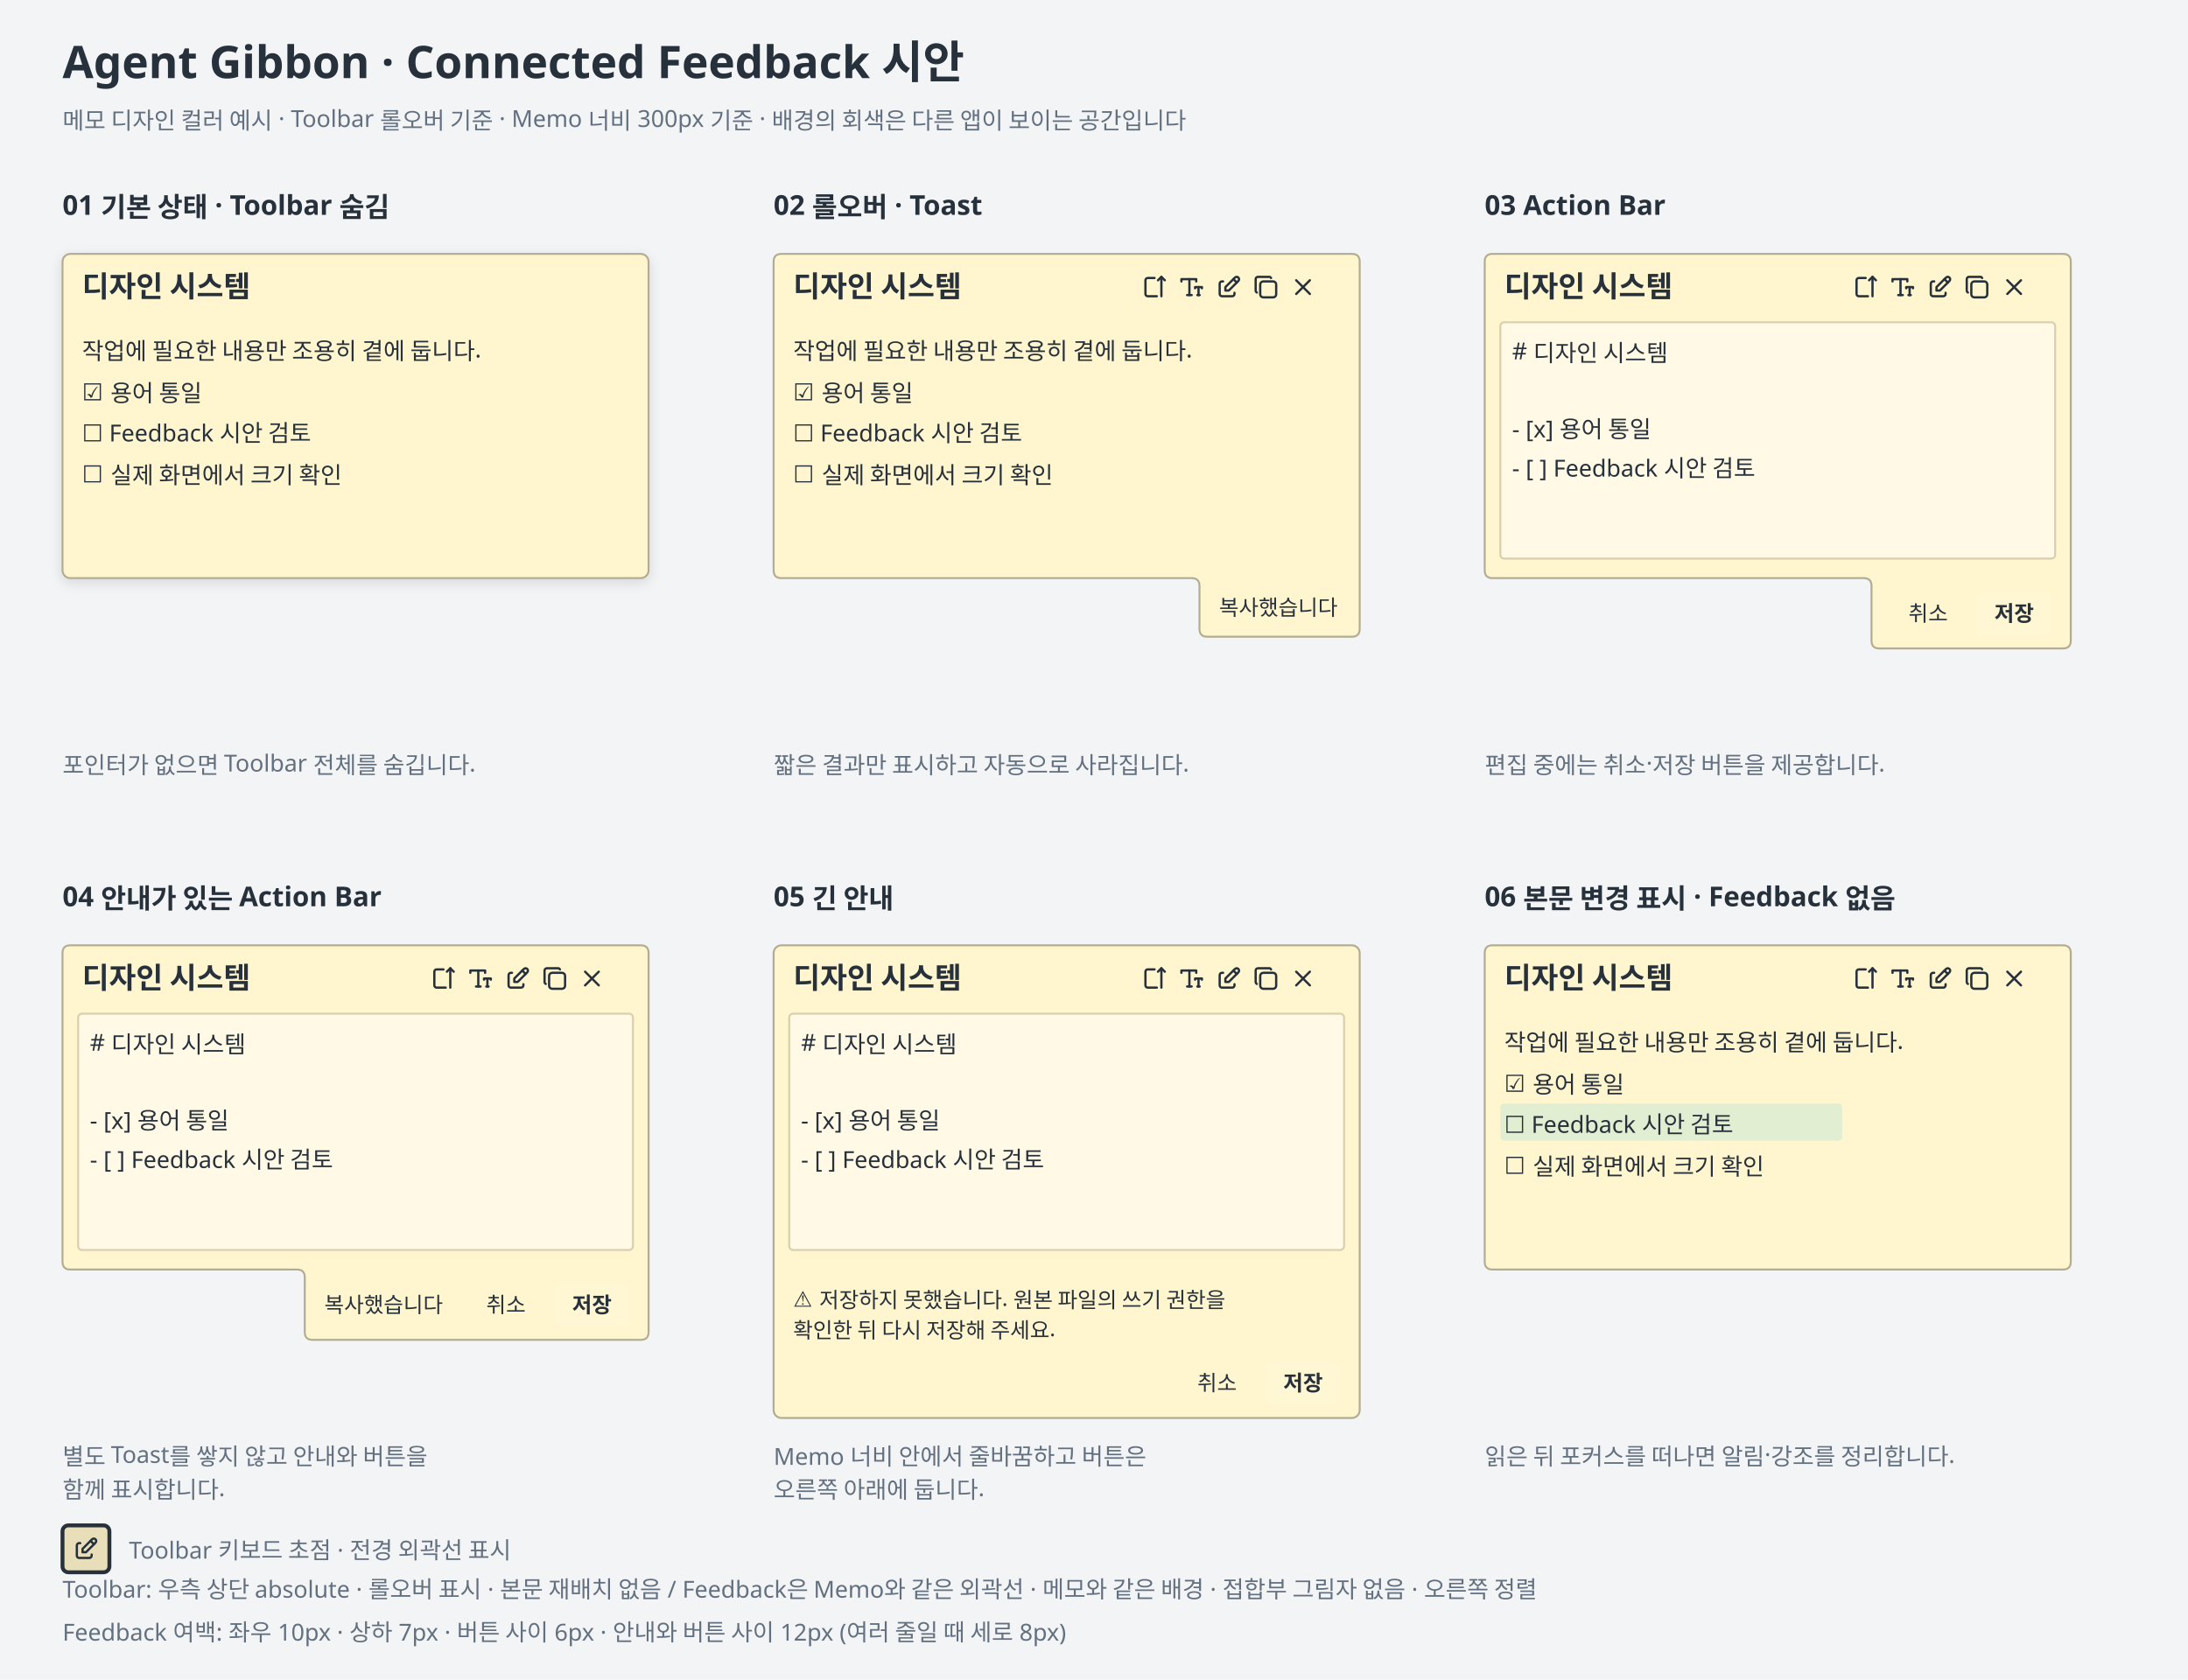
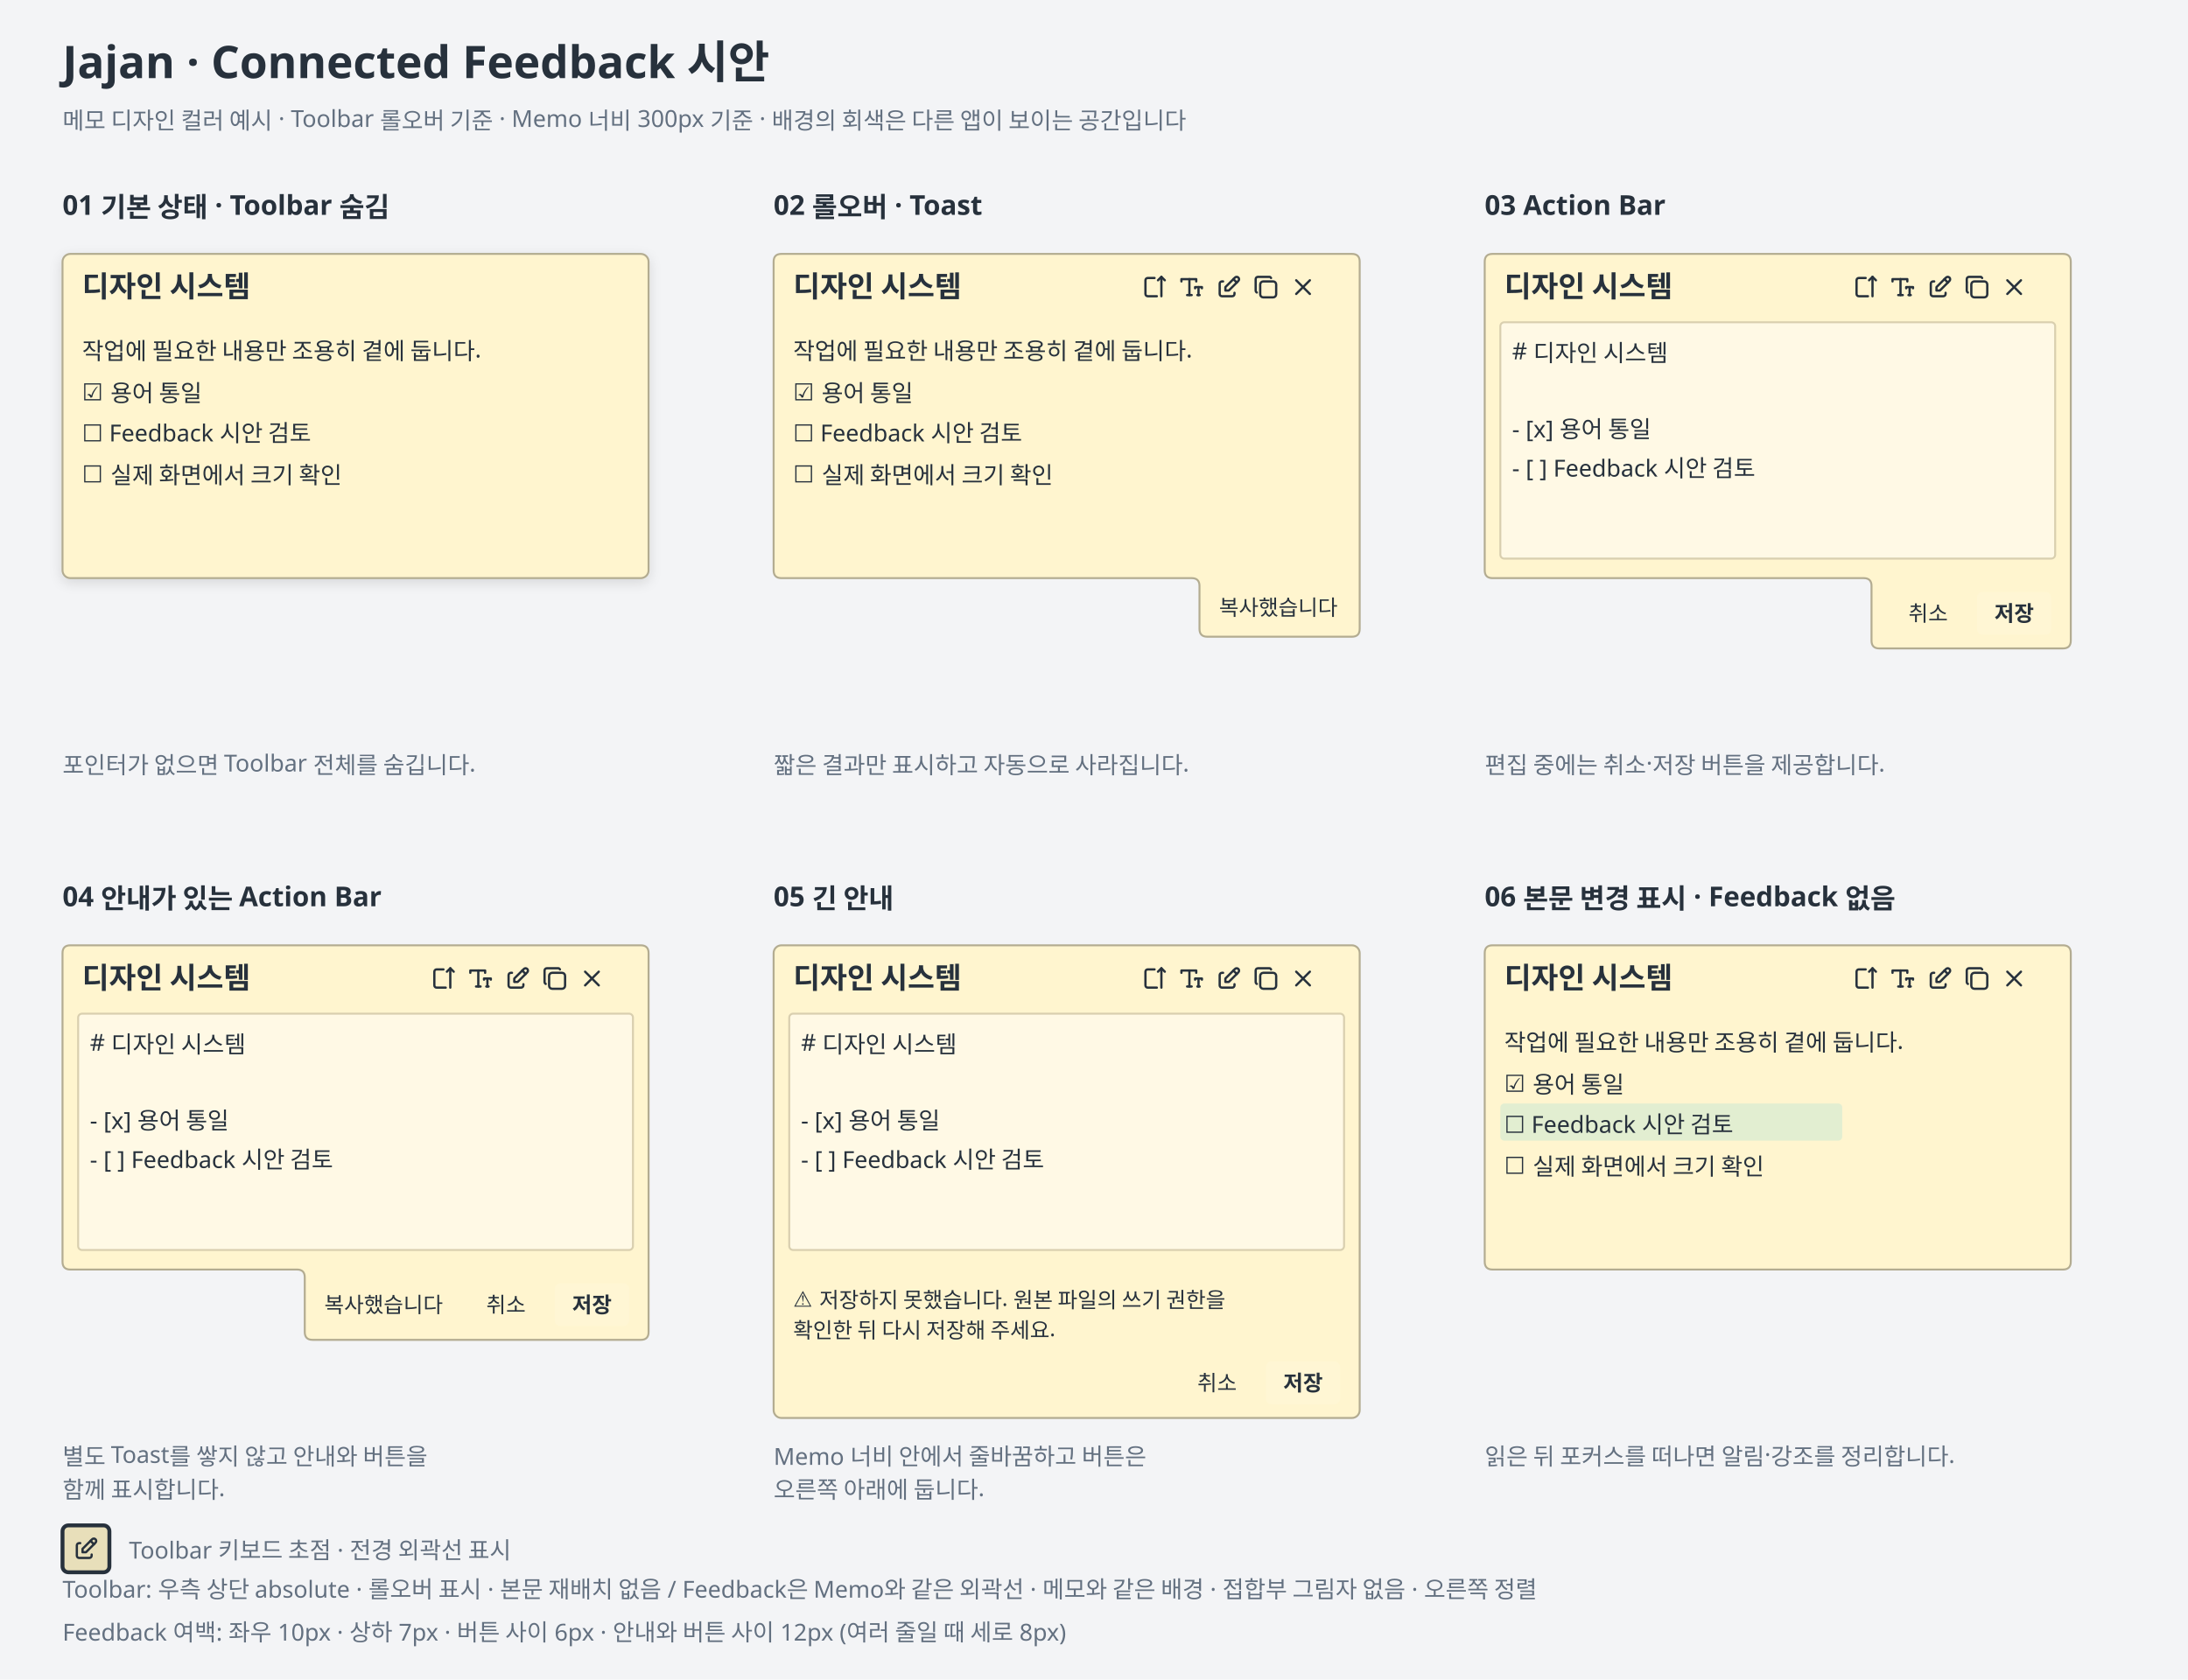
<svg xmlns="http://www.w3.org/2000/svg" width="1120" height="860" viewBox="0 0 1120 860">
  <defs>
    <filter id="shadow" x="-20%" y="-20%" width="140%" height="150%">
      <feDropShadow dx="0" dy="2" stdDeviation="3" flood-opacity=".12" />
    </filter>
    <clipPath id="memo-edge-15">
      <rect x="395" y="129" width="302" height="168" />
    </clipPath>
    <clipPath id="memo-edge-25">
      <rect x="759" y="129" width="302" height="168" />
    </clipPath>
    <clipPath id="memo-edge-39">
      <rect x="31" y="483" width="302" height="168" />
    </clipPath>
    <clipPath id="memo-edge-55">
      <rect x="395" y="483" width="302" height="168" />
    </clipPath>
    <clipPath id="memo-edge-72">
      <rect x="759" y="483" width="302" height="168" />
    </clipPath>
  </defs>
  <rect width="1120" height="860" fill="#f3f4f6" />
  <style>text{font-family:"Apple SD Gothic Neo",sans-serif;fill:#27313c}.label{font-size:14px;font-weight:600}.caption{font-size:12px;fill:#637080}.ui{font-size:11px}.body{font-size:12px}.title{font-size:15px;font-weight:600}</style>
-   <text x="32" y="40" font-size="23" font-weight="700">Agent Gibbon · Connected Feedback 시안</text>
+   <text x="32" y="40" font-size="23" font-weight="700">Jajan · Connected Feedback 시안</text>
  <text x="32" y="66" class="caption">메모 디자인 컬러 예시 · Toolbar 롤오버 기준 · Memo 너비 300px 기준 · 배경의 회색은 다른 앱이 보이는 공간입니다</text>
  <text x="32" y="110" class="label">01  기본 상태 · Toolbar 숨김</text>
  <rect x="32" y="130" width="300" height="166" rx="4" fill="#fff5cf" stroke="#b3ac91" filter="url(#shadow)" />
  <text x="42" y="152" class="title">디자인 시스템</text>
  <g opacity="0">
    <svg x="220" y="140" width="14" height="14" viewBox="0 0 24 24" fill="none" stroke="#27313c" stroke-width="2" stroke-linecap="round" stroke-linejoin="round">
      <path d="M12 4h-6a2 2 0 0 0 -2 2v12a2 2 0 0 0 2 2h8" />
      <path d="M18 20v-17" />
      <path d="M15 6l3 -3l3 3" />
    </svg>
    <svg x="239" y="140" width="14" height="14" viewBox="0 0 24 24" fill="none" stroke="#27313c" stroke-width="2" stroke-linecap="round" stroke-linejoin="round">
      <path d="M3 7v-2h13v2" />
      <path d="M10 5v14" />
      <path d="M12 19h-4" />
      <path d="M15 13v-1h6v1" />
      <path d="M18 12v7" />
      <path d="M17 19h2" />
    </svg>
    <svg x="258" y="140" width="14" height="14" viewBox="0 0 24 24" fill="none" stroke="#27313c" stroke-width="2" stroke-linecap="round" stroke-linejoin="round">
      <path d="M7 7h-1a2 2 0 0 0 -2 2v9a2 2 0 0 0 2 2h9a2 2 0 0 0 2 -2v-1" />
      <path d="M20.385 6.585a2.1 2.1 0 0 0 -2.97 -2.97l-8.415 8.385v3h3l8.385 -8.415z" />
      <path d="M16 5l3 3" />
    </svg>
    <svg x="277" y="140" width="14" height="14" viewBox="0 0 24 24" fill="none" stroke="#27313c" stroke-width="2" stroke-linecap="round" stroke-linejoin="round">
      <path d="M7 7m0 2.667a2.667 2.667 0 0 1 2.667 -2.667h8.666a2.667 2.667 0 0 1 2.667 2.667v8.666a2.667 2.667 0 0 1 -2.667 2.667h-8.666a2.667 2.667 0 0 1 -2.667 -2.667z" />
      <path d="M4.012 16.737a2.005 2.005 0 0 1 -1.012 -1.737v-10c0 -1.1 .9 -2 2 -2h10c.75 0 1.158 .385 1.5 1" />
    </svg>
    <svg x="296" y="140" width="14" height="14" viewBox="0 0 24 24" fill="none" stroke="#27313c" stroke-width="2" stroke-linecap="round" stroke-linejoin="round">
      <path d="M18 6l-12 12" />
      <path d="M6 6l12 12" />
    </svg>
  </g>
  <text x="42" y="184" class="body">작업에 필요한 내용만 조용히 곁에 둡니다.</text>
  <text x="42" y="205" class="body">☑ 용어 통일</text>
  <text x="42" y="226" class="body">☐ Feedback 시안 검토</text>
  <text x="42" y="247" class="body">☐ 실제 화면에서 크기 확인</text>
  <text x="32" y="396" class="caption">포인터가 없으면 Toolbar 전체를 숨깁니다.</text>
  <text x="396" y="110" class="label">02  롤오버 · Toast</text>
  <path d="M 400 130 H 692 Q 696 130 696 134 V 322 Q 696 326 692 326 H 618 Q 614 326 614 322 V 300 Q 614 296 610 296 H 400 Q 396 296 396 292 V 134 Q 396 130 400 130 Z" fill="#fff5cf" stroke="none" />
  <path d="M 400 130 H 692 Q 696 130 696 134 V 322 Q 696 326 692 326 H 618 Q 614 326 614 322 V 300 Q 614 296 610 296 H 400 Q 396 296 396 292 V 134 Q 396 130 400 130 Z" fill="none" stroke="#b3ac91" />
  <text x="406" y="152" class="title">디자인 시스템</text>
  <g opacity="1">
    <svg x="584" y="140" width="14" height="14" viewBox="0 0 24 24" fill="none" stroke="#27313c" stroke-width="2" stroke-linecap="round" stroke-linejoin="round">
      <path d="M12 4h-6a2 2 0 0 0 -2 2v12a2 2 0 0 0 2 2h8" />
      <path d="M18 20v-17" />
      <path d="M15 6l3 -3l3 3" />
    </svg>
    <svg x="603" y="140" width="14" height="14" viewBox="0 0 24 24" fill="none" stroke="#27313c" stroke-width="2" stroke-linecap="round" stroke-linejoin="round">
      <path d="M3 7v-2h13v2" />
      <path d="M10 5v14" />
      <path d="M12 19h-4" />
      <path d="M15 13v-1h6v1" />
      <path d="M18 12v7" />
      <path d="M17 19h2" />
    </svg>
    <svg x="622" y="140" width="14" height="14" viewBox="0 0 24 24" fill="none" stroke="#27313c" stroke-width="2" stroke-linecap="round" stroke-linejoin="round">
      <path d="M7 7h-1a2 2 0 0 0 -2 2v9a2 2 0 0 0 2 2h9a2 2 0 0 0 2 -2v-1" />
      <path d="M20.385 6.585a2.1 2.1 0 0 0 -2.97 -2.97l-8.415 8.385v3h3l8.385 -8.415z" />
      <path d="M16 5l3 3" />
    </svg>
    <svg x="641" y="140" width="14" height="14" viewBox="0 0 24 24" fill="none" stroke="#27313c" stroke-width="2" stroke-linecap="round" stroke-linejoin="round">
      <path d="M7 7m0 2.667a2.667 2.667 0 0 1 2.667 -2.667h8.666a2.667 2.667 0 0 1 2.667 2.667v8.666a2.667 2.667 0 0 1 -2.667 2.667h-8.666a2.667 2.667 0 0 1 -2.667 -2.667z" />
      <path d="M4.012 16.737a2.005 2.005 0 0 1 -1.012 -1.737v-10c0 -1.1 .9 -2 2 -2h10c.75 0 1.158 .385 1.5 1" />
    </svg>
    <svg x="660" y="140" width="14" height="14" viewBox="0 0 24 24" fill="none" stroke="#27313c" stroke-width="2" stroke-linecap="round" stroke-linejoin="round">
      <path d="M18 6l-12 12" />
      <path d="M6 6l12 12" />
    </svg>
  </g>
  <text x="406" y="184" class="body">작업에 필요한 내용만 조용히 곁에 둡니다.</text>
  <text x="406" y="205" class="body">☑ 용어 통일</text>
  <text x="406" y="226" class="body">☐ Feedback 시안 검토</text>
  <text x="406" y="247" class="body">☐ 실제 화면에서 크기 확인</text>
  <text x="624" y="315" class="ui">복사했습니다</text>
  <text x="396" y="396" class="caption">짧은 결과만 표시하고 자동으로 사라집니다.</text>
  <text x="760" y="110" class="label">03  Action Bar</text>
  <path d="M 764 130 H 1056 Q 1060 130 1060 134 V 328 Q 1060 332 1056 332 H 962 Q 958 332 958 328 V 300 Q 958 296 954 296 H 764 Q 760 296 760 292 V 134 Q 760 130 764 130 Z" fill="#fff5cf" stroke="none" />
  <path d="M 764 130 H 1056 Q 1060 130 1060 134 V 328 Q 1060 332 1056 332 H 962 Q 958 332 958 328 V 300 Q 958 296 954 296 H 764 Q 760 296 760 292 V 134 Q 760 130 764 130 Z" fill="none" stroke="#b3ac91" />
  <text x="770" y="152" class="title">디자인 시스템</text>
  <g opacity="1">
    <svg x="948" y="140" width="14" height="14" viewBox="0 0 24 24" fill="none" stroke="#27313c" stroke-width="2" stroke-linecap="round" stroke-linejoin="round">
      <path d="M12 4h-6a2 2 0 0 0 -2 2v12a2 2 0 0 0 2 2h8" />
      <path d="M18 20v-17" />
      <path d="M15 6l3 -3l3 3" />
    </svg>
    <svg x="967" y="140" width="14" height="14" viewBox="0 0 24 24" fill="none" stroke="#27313c" stroke-width="2" stroke-linecap="round" stroke-linejoin="round">
      <path d="M3 7v-2h13v2" />
      <path d="M10 5v14" />
      <path d="M12 19h-4" />
      <path d="M15 13v-1h6v1" />
      <path d="M18 12v7" />
      <path d="M17 19h2" />
    </svg>
    <svg x="986" y="140" width="14" height="14" viewBox="0 0 24 24" fill="none" stroke="#27313c" stroke-width="2" stroke-linecap="round" stroke-linejoin="round">
      <path d="M7 7h-1a2 2 0 0 0 -2 2v9a2 2 0 0 0 2 2h9a2 2 0 0 0 2 -2v-1" />
      <path d="M20.385 6.585a2.1 2.1 0 0 0 -2.97 -2.97l-8.415 8.385v3h3l8.385 -8.415z" />
      <path d="M16 5l3 3" />
    </svg>
    <svg x="1005" y="140" width="14" height="14" viewBox="0 0 24 24" fill="none" stroke="#27313c" stroke-width="2" stroke-linecap="round" stroke-linejoin="round">
      <path d="M7 7m0 2.667a2.667 2.667 0 0 1 2.667 -2.667h8.666a2.667 2.667 0 0 1 2.667 2.667v8.666a2.667 2.667 0 0 1 -2.667 2.667h-8.666a2.667 2.667 0 0 1 -2.667 -2.667z" />
      <path d="M4.012 16.737a2.005 2.005 0 0 1 -1.012 -1.737v-10c0 -1.1 .9 -2 2 -2h10c.75 0 1.158 .385 1.5 1" />
    </svg>
    <svg x="1024" y="140" width="14" height="14" viewBox="0 0 24 24" fill="none" stroke="#27313c" stroke-width="2" stroke-linecap="round" stroke-linejoin="round">
      <path d="M18 6l-12 12" />
      <path d="M6 6l12 12" />
    </svg>
  </g>
  <rect x="768" y="165" width="284" height="121" rx="2" fill="#fff9e5" stroke="#d9cfaf" />
  <text x="774" y="184" class="body"># 디자인 시스템</text>
  <text x="774" y="204" class="body" />
  <text x="774" y="224" class="body">- [x] 용어 통일</text>
  <text x="774" y="244" class="body">- [ ] Feedback 시안 검토</text>
  <rect x="968" y="303" width="38" height="22" rx="3" fill="none" />
  <text x="987" y="318" class="ui" text-anchor="middle">취소</text>
  <rect x="1012" y="303" width="38" height="22" rx="3" fill="#fff6d4" />
  <text x="1031" y="318" class="ui" text-anchor="middle" font-weight="600">저장</text>
  <text x="760" y="396" class="caption">편집 중에는 취소·저장 버튼을 제공합니다.</text>
  <text x="32" y="464" class="label">04  안내가 있는 Action Bar</text>
  <path d="M 36 484 H 328 Q 332 484 332 488 V 682 Q 332 686 328 686 H 160 Q 156 686 156 682 V 654 Q 156 650 152 650 H 36 Q 32 650 32 646 V 488 Q 32 484 36 484 Z" fill="#fff5cf" stroke="none" />
  <path d="M 36 484 H 328 Q 332 484 332 488 V 682 Q 332 686 328 686 H 160 Q 156 686 156 682 V 654 Q 156 650 152 650 H 36 Q 32 650 32 646 V 488 Q 32 484 36 484 Z" fill="none" stroke="#b3ac91" />
  <text x="42" y="506" class="title">디자인 시스템</text>
  <g opacity="1">
    <svg x="220" y="494" width="14" height="14" viewBox="0 0 24 24" fill="none" stroke="#27313c" stroke-width="2" stroke-linecap="round" stroke-linejoin="round">
      <path d="M12 4h-6a2 2 0 0 0 -2 2v12a2 2 0 0 0 2 2h8" />
      <path d="M18 20v-17" />
      <path d="M15 6l3 -3l3 3" />
    </svg>
    <svg x="239" y="494" width="14" height="14" viewBox="0 0 24 24" fill="none" stroke="#27313c" stroke-width="2" stroke-linecap="round" stroke-linejoin="round">
      <path d="M3 7v-2h13v2" />
      <path d="M10 5v14" />
      <path d="M12 19h-4" />
      <path d="M15 13v-1h6v1" />
      <path d="M18 12v7" />
      <path d="M17 19h2" />
    </svg>
    <svg x="258" y="494" width="14" height="14" viewBox="0 0 24 24" fill="none" stroke="#27313c" stroke-width="2" stroke-linecap="round" stroke-linejoin="round">
      <path d="M7 7h-1a2 2 0 0 0 -2 2v9a2 2 0 0 0 2 2h9a2 2 0 0 0 2 -2v-1" />
      <path d="M20.385 6.585a2.1 2.1 0 0 0 -2.97 -2.97l-8.415 8.385v3h3l8.385 -8.415z" />
      <path d="M16 5l3 3" />
    </svg>
    <svg x="277" y="494" width="14" height="14" viewBox="0 0 24 24" fill="none" stroke="#27313c" stroke-width="2" stroke-linecap="round" stroke-linejoin="round">
      <path d="M7 7m0 2.667a2.667 2.667 0 0 1 2.667 -2.667h8.666a2.667 2.667 0 0 1 2.667 2.667v8.666a2.667 2.667 0 0 1 -2.667 2.667h-8.666a2.667 2.667 0 0 1 -2.667 -2.667z" />
      <path d="M4.012 16.737a2.005 2.005 0 0 1 -1.012 -1.737v-10c0 -1.1 .9 -2 2 -2h10c.75 0 1.158 .385 1.5 1" />
    </svg>
    <svg x="296" y="494" width="14" height="14" viewBox="0 0 24 24" fill="none" stroke="#27313c" stroke-width="2" stroke-linecap="round" stroke-linejoin="round">
      <path d="M18 6l-12 12" />
      <path d="M6 6l12 12" />
    </svg>
  </g>
  <rect x="40" y="519" width="284" height="121" rx="2" fill="#fff9e5" stroke="#d9cfaf" />
  <text x="46" y="538" class="body"># 디자인 시스템</text>
  <text x="46" y="558" class="body" />
  <text x="46" y="578" class="body">- [x] 용어 통일</text>
  <text x="46" y="598" class="body">- [ ] Feedback 시안 검토</text>
  <text x="166" y="672" class="ui">복사했습니다</text>
  <rect x="240" y="657" width="38" height="22" rx="3" fill="none" />
  <text x="259" y="672" class="ui" text-anchor="middle">취소</text>
  <rect x="284" y="657" width="38" height="22" rx="3" fill="#fff6d4" />
  <text x="303" y="672" class="ui" text-anchor="middle" font-weight="600">저장</text>
  <text x="32" y="750" class="caption">별도 Toast를 쌓지 않고 안내와 버튼을</text>
  <text x="32" y="767" class="caption">함께 표시합니다.</text>
  <text x="396" y="464" class="label">05  긴 안내</text>
  <rect x="396" y="484" width="300" height="242" rx="4" fill="#fff5cf" stroke="none" />
  <rect x="396" y="484" width="300" height="242" rx="4" fill="none" stroke="#b3ac91" />
  <text x="406" y="506" class="title">디자인 시스템</text>
  <g opacity="1">
    <svg x="584" y="494" width="14" height="14" viewBox="0 0 24 24" fill="none" stroke="#27313c" stroke-width="2" stroke-linecap="round" stroke-linejoin="round">
      <path d="M12 4h-6a2 2 0 0 0 -2 2v12a2 2 0 0 0 2 2h8" />
      <path d="M18 20v-17" />
      <path d="M15 6l3 -3l3 3" />
    </svg>
    <svg x="603" y="494" width="14" height="14" viewBox="0 0 24 24" fill="none" stroke="#27313c" stroke-width="2" stroke-linecap="round" stroke-linejoin="round">
      <path d="M3 7v-2h13v2" />
      <path d="M10 5v14" />
      <path d="M12 19h-4" />
      <path d="M15 13v-1h6v1" />
      <path d="M18 12v7" />
      <path d="M17 19h2" />
    </svg>
    <svg x="622" y="494" width="14" height="14" viewBox="0 0 24 24" fill="none" stroke="#27313c" stroke-width="2" stroke-linecap="round" stroke-linejoin="round">
      <path d="M7 7h-1a2 2 0 0 0 -2 2v9a2 2 0 0 0 2 2h9a2 2 0 0 0 2 -2v-1" />
      <path d="M20.385 6.585a2.1 2.1 0 0 0 -2.97 -2.97l-8.415 8.385v3h3l8.385 -8.415z" />
      <path d="M16 5l3 3" />
    </svg>
    <svg x="641" y="494" width="14" height="14" viewBox="0 0 24 24" fill="none" stroke="#27313c" stroke-width="2" stroke-linecap="round" stroke-linejoin="round">
      <path d="M7 7m0 2.667a2.667 2.667 0 0 1 2.667 -2.667h8.666a2.667 2.667 0 0 1 2.667 2.667v8.666a2.667 2.667 0 0 1 -2.667 2.667h-8.666a2.667 2.667 0 0 1 -2.667 -2.667z" />
      <path d="M4.012 16.737a2.005 2.005 0 0 1 -1.012 -1.737v-10c0 -1.1 .9 -2 2 -2h10c.75 0 1.158 .385 1.5 1" />
    </svg>
    <svg x="660" y="494" width="14" height="14" viewBox="0 0 24 24" fill="none" stroke="#27313c" stroke-width="2" stroke-linecap="round" stroke-linejoin="round">
      <path d="M18 6l-12 12" />
      <path d="M6 6l12 12" />
    </svg>
  </g>
  <rect x="404" y="519" width="284" height="121" rx="2" fill="#fff9e5" stroke="#d9cfaf" />
  <text x="410" y="538" class="body"># 디자인 시스템</text>
  <text x="410" y="558" class="body" />
  <text x="410" y="578" class="body">- [x] 용어 통일</text>
  <text x="410" y="598" class="body">- [ ] Feedback 시안 검토</text>
  <text x="406" y="669" class="ui">⚠ 저장하지 못했습니다. 원본 파일의 쓰기 권한을</text>
  <text x="406" y="685" class="ui">확인한 뒤 다시 저장해 주세요.</text>
  <rect x="604" y="697" width="38" height="22" rx="3" fill="none" />
  <text x="623" y="712" class="ui" text-anchor="middle">취소</text>
  <rect x="648" y="697" width="38" height="22" rx="3" fill="#fff6d4" />
  <text x="667" y="712" class="ui" text-anchor="middle" font-weight="600">저장</text>
  <text x="396" y="750" class="caption">Memo 너비 안에서 줄바꿈하고 버튼은</text>
  <text x="396" y="767" class="caption">오른쪽 아래에 둡니다.</text>
  <text x="760" y="464" class="label">06  본문 변경 표시 · Feedback 없음</text>
  <path d="M 764 484 H 1056 Q 1060 484 1060 488 V 646 Q 1060 650 1056 650 H 764 Q 760 650 760 646 V 488 Q 760 484 764 484 Z" fill="#fff5cf" stroke="none" />
  <path d="M 764 484 H 1056 Q 1060 484 1060 488 V 646 Q 1060 650 1056 650 H 764 Q 760 650 760 646 V 488 Q 760 484 764 484 Z" fill="none" stroke="#b3ac91" />
  <text x="770" y="506" class="title">디자인 시스템</text>
  <g opacity="1">
    <svg x="948" y="494" width="14" height="14" viewBox="0 0 24 24" fill="none" stroke="#27313c" stroke-width="2" stroke-linecap="round" stroke-linejoin="round">
      <path d="M12 4h-6a2 2 0 0 0 -2 2v12a2 2 0 0 0 2 2h8" />
      <path d="M18 20v-17" />
      <path d="M15 6l3 -3l3 3" />
    </svg>
    <svg x="967" y="494" width="14" height="14" viewBox="0 0 24 24" fill="none" stroke="#27313c" stroke-width="2" stroke-linecap="round" stroke-linejoin="round">
      <path d="M3 7v-2h13v2" />
      <path d="M10 5v14" />
      <path d="M12 19h-4" />
      <path d="M15 13v-1h6v1" />
      <path d="M18 12v7" />
      <path d="M17 19h2" />
    </svg>
    <svg x="986" y="494" width="14" height="14" viewBox="0 0 24 24" fill="none" stroke="#27313c" stroke-width="2" stroke-linecap="round" stroke-linejoin="round">
      <path d="M7 7h-1a2 2 0 0 0 -2 2v9a2 2 0 0 0 2 2h9a2 2 0 0 0 2 -2v-1" />
      <path d="M20.385 6.585a2.1 2.1 0 0 0 -2.97 -2.97l-8.415 8.385v3h3l8.385 -8.415z" />
      <path d="M16 5l3 3" />
    </svg>
    <svg x="1005" y="494" width="14" height="14" viewBox="0 0 24 24" fill="none" stroke="#27313c" stroke-width="2" stroke-linecap="round" stroke-linejoin="round">
      <path d="M7 7m0 2.667a2.667 2.667 0 0 1 2.667 -2.667h8.666a2.667 2.667 0 0 1 2.667 2.667v8.666a2.667 2.667 0 0 1 -2.667 2.667h-8.666a2.667 2.667 0 0 1 -2.667 -2.667z" />
      <path d="M4.012 16.737a2.005 2.005 0 0 1 -1.012 -1.737v-10c0 -1.1 .9 -2 2 -2h10c.75 0 1.158 .385 1.5 1" />
    </svg>
    <svg x="1024" y="494" width="14" height="14" viewBox="0 0 24 24" fill="none" stroke="#27313c" stroke-width="2" stroke-linecap="round" stroke-linejoin="round">
      <path d="M18 6l-12 12" />
      <path d="M6 6l12 12" />
    </svg>
  </g>
  <text x="770" y="538" class="body">작업에 필요한 내용만 조용히 곁에 둡니다.</text>
  <text x="770" y="559" class="body">☑ 용어 통일</text>
  <rect x="768" y="565" width="175" height="19" rx="2" fill="#e2eed1" />
  <text x="770" y="580" class="body">☐ Feedback 시안 검토</text>
  <text x="770" y="601" class="body">☐ 실제 화면에서 크기 확인</text>
  <text x="760" y="750" class="caption">읽은 뒤 포커스를 떠나면 알림·강조를 정리합니다.</text>
  <text x="32" y="818" class="caption">Toolbar: 우측 상단 absolute · 롤오버 표시 · 본문 재배치 없음 / Feedback은 Memo와 같은 외곽선 · 메모와 같은 배경 · 접합부 그림자 없음 · 오른쪽 정렬</text>
  <text x="32" y="840" class="caption">Feedback 여백: 좌우 10px · 상하 7px · 버튼 사이 6px · 안내와 버튼 사이 12px (여러 줄일 때 세로 8px)</text>
  <g transform="translate(32 781)">
    <rect width="24" height="24" rx="3" fill="#e8dfba" stroke="#27313c" stroke-width="2" />
    <svg x="5" y="5" width="14" height="14" viewBox="0 0 24 24" fill="none" stroke="#27313c" stroke-width="2" stroke-linecap="round" stroke-linejoin="round">
      <path d="M7 7h-1a2 2 0 0 0 -2 2v9a2 2 0 0 0 2 2h9a2 2 0 0 0 2 -2v-1" />
      <path d="M20.385 6.585a2.1 2.1 0 0 0 -2.97 -2.97l-8.415 8.385v3h3l8.385 -8.415z" />
      <path d="M16 5l3 3" />
    </svg>
    <text x="34" y="17" class="caption">Toolbar 키보드 초점 · 전경 외곽선 표시</text>
  </g>
</svg>
